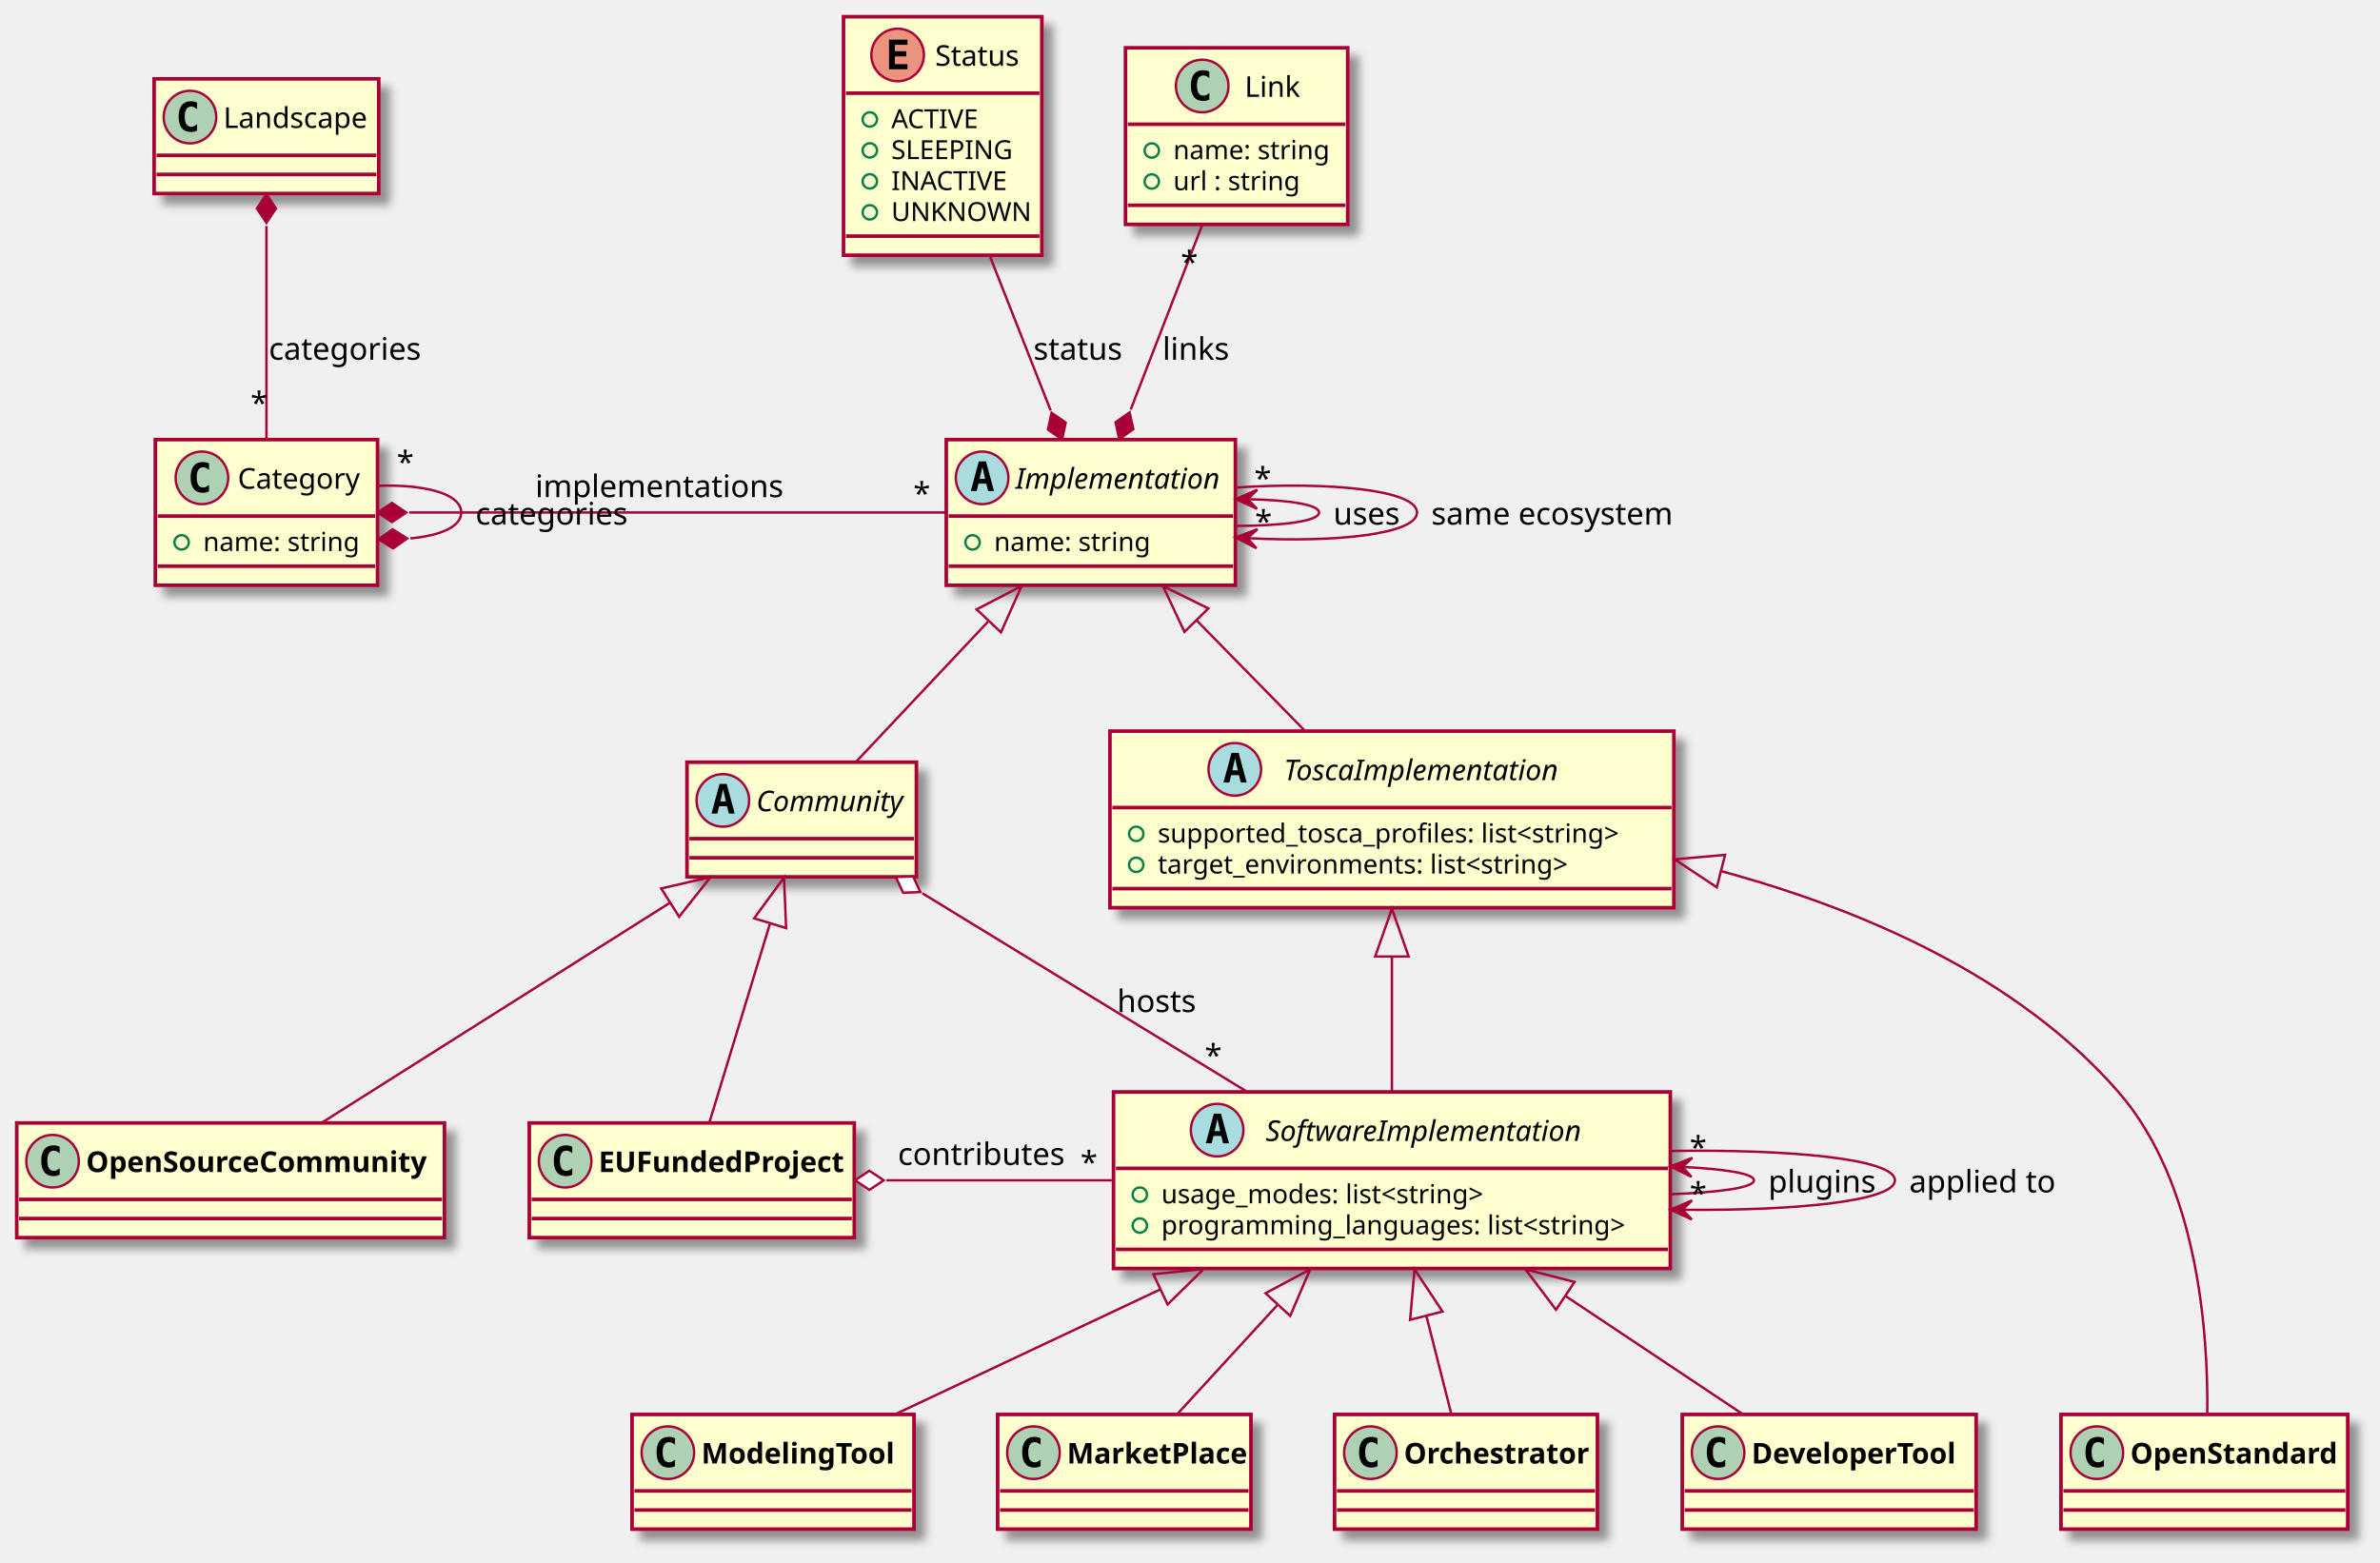
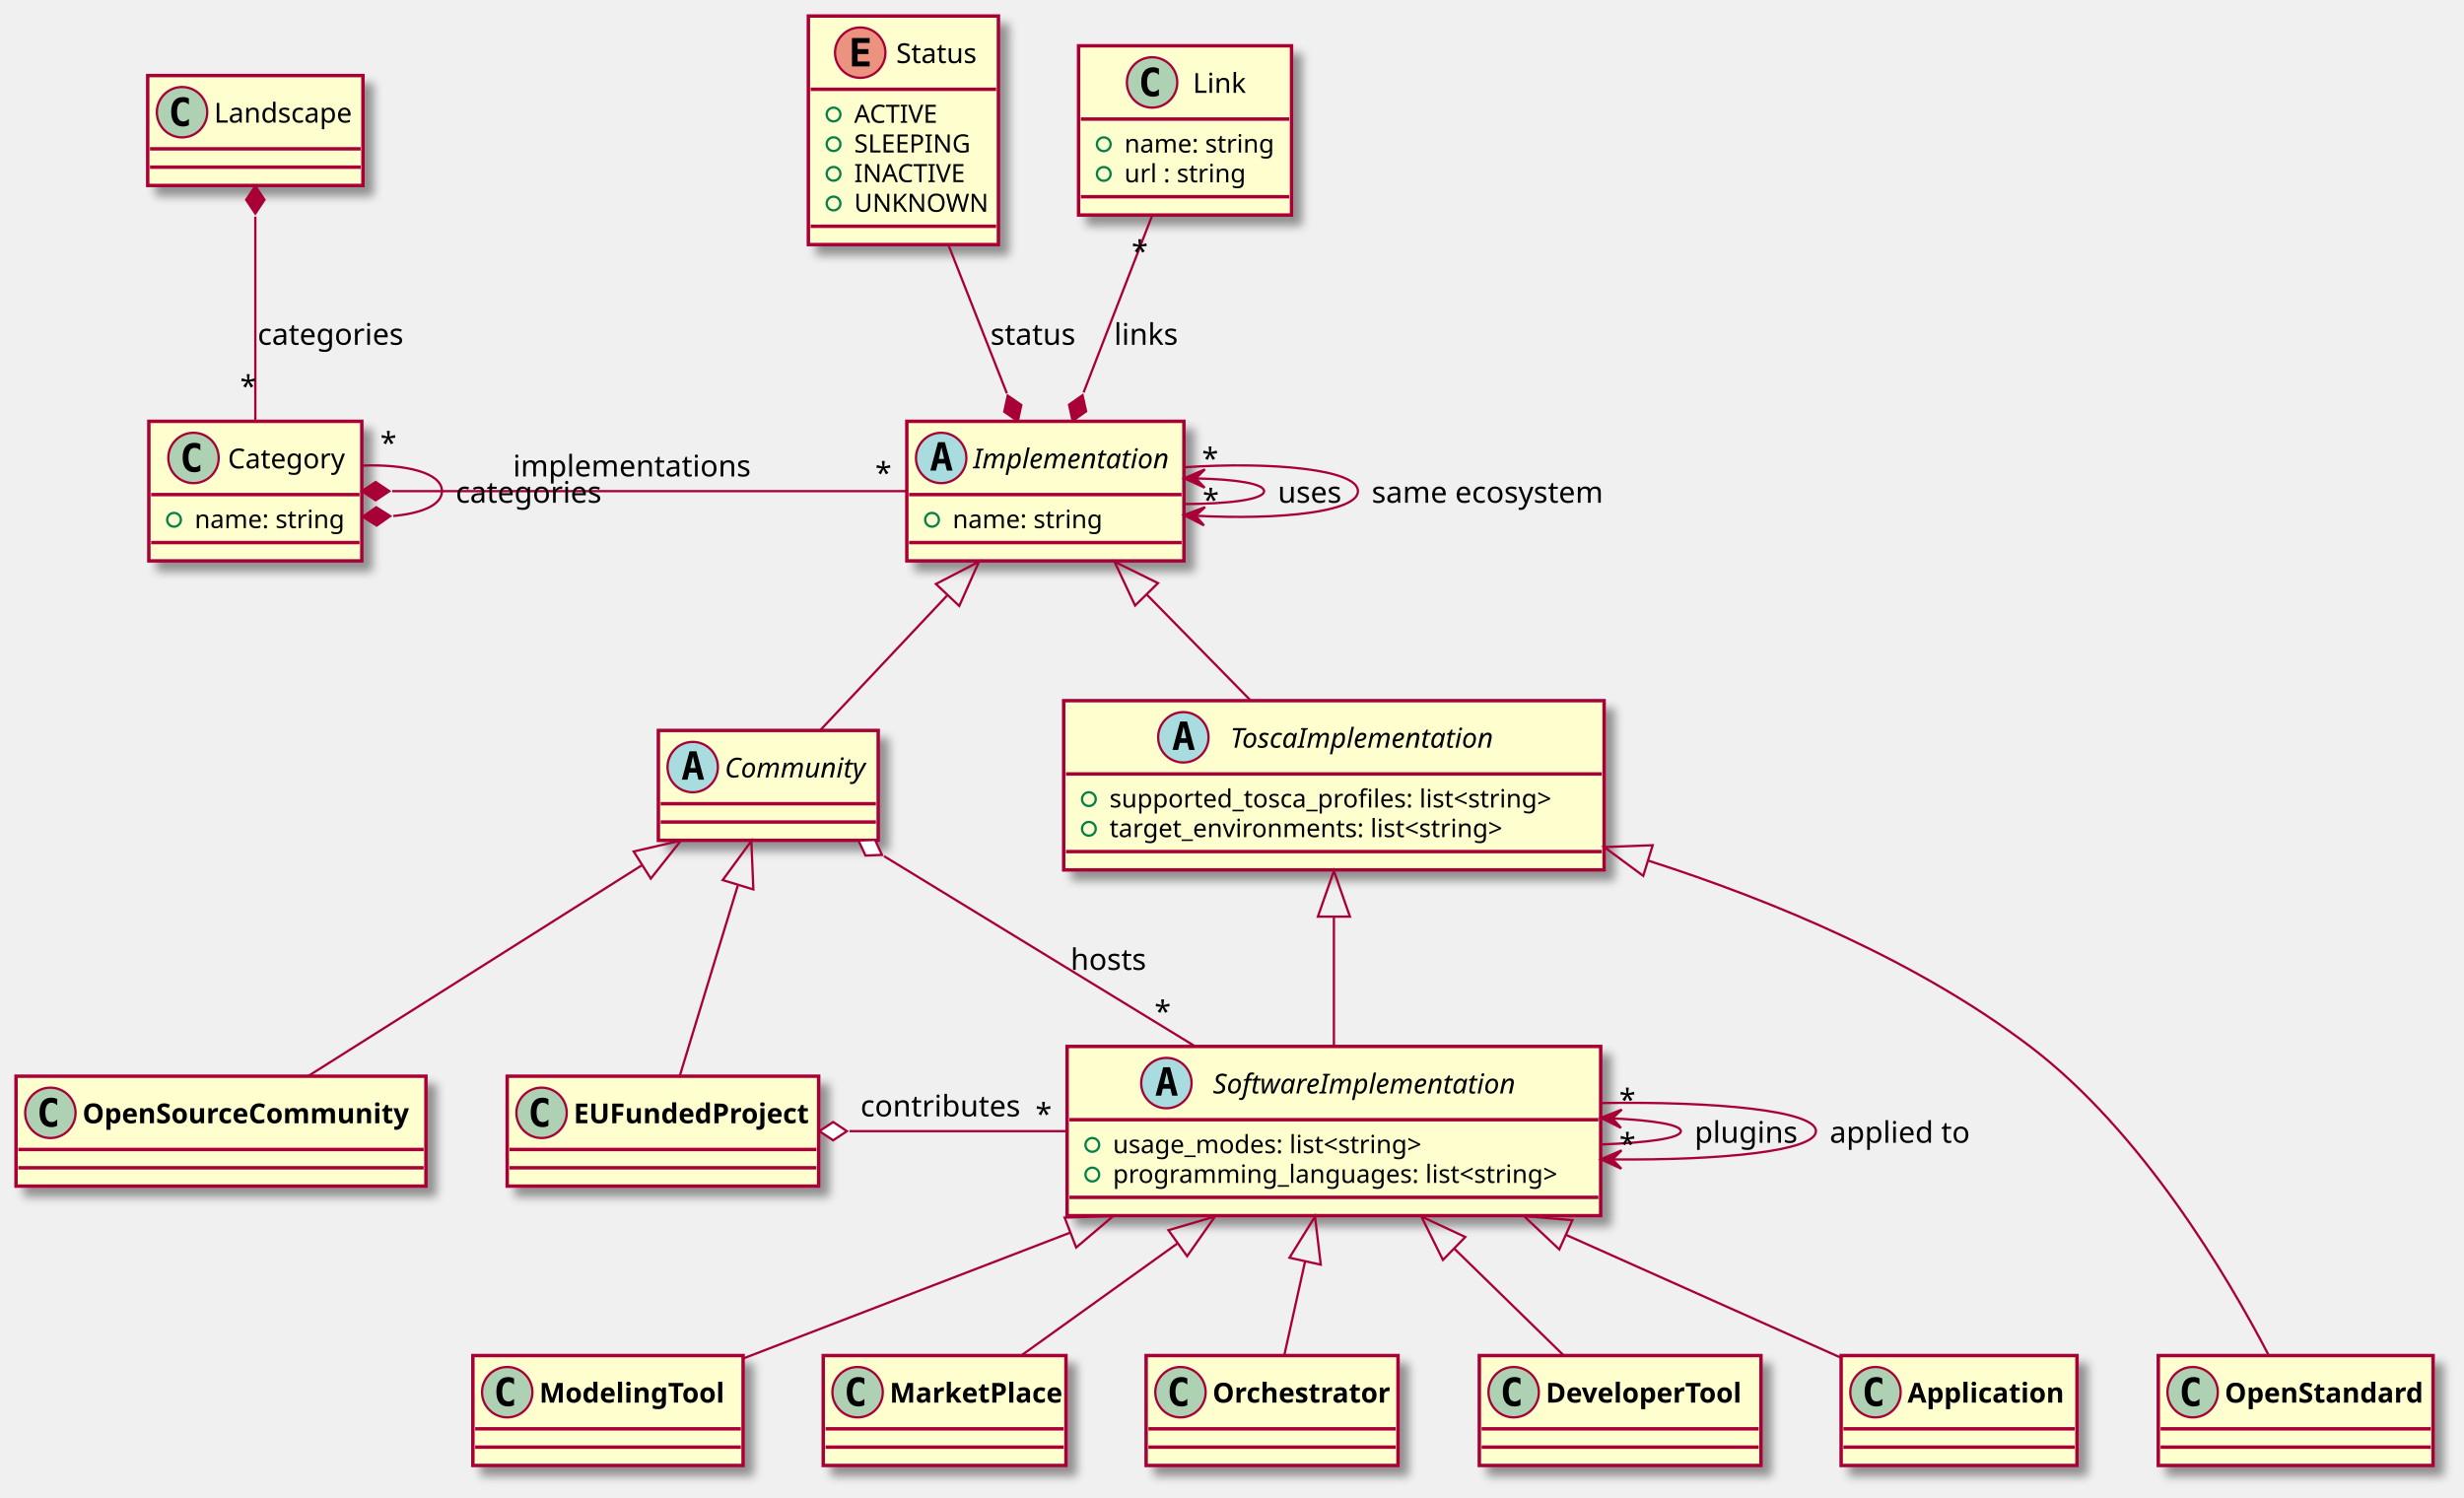
- <svg xmlns="http://www.w3.org/2000/svg" contentScriptType="application/ecmascript" contentStyleType="text/css" height="654px" preserveAspectRatio="none" style="width:996px;height:654px;background:#FFFFFF;" version="1.1" viewBox="0 0 996 654" width="996px" zoomAndPan="magnify">
+ <svg xmlns="http://www.w3.org/2000/svg" contentScriptType="application/ecmascript" contentStyleType="text/css" height="654px" preserveAspectRatio="none" style="width:1076px;height:654px;background:#FFFFFF;" version="1.1" viewBox="0 0 1076 654" width="1076px" zoomAndPan="magnify">
  <defs>
-     <filter height="300%" id="f1uxif52omkjc2" width="300%" x="-1" y="-1">
+     <filter height="300%" id="fv4vhzwgookab" width="300%" x="-1" y="-1">
      <feGaussianBlur result="blurOut" stdDeviation="2.0" />
      <feColorMatrix in="blurOut" result="blurOut2" type="matrix" values="0 0 0 0 0 0 0 0 0 0 0 0 0 0 0 0 0 0 .4 0" />
      <feOffset dx="4.0" dy="4.0" in="blurOut2" result="blurOut3" />
      <feBlend in="SourceGraphic" in2="blurOut3" mode="normal" />
    </filter>
  </defs>
  <g>
-     <rect codeLine="2" fill="#FEFECE" filter="url(#f1uxif52omkjc2)" height="48" id="Landscape" style="stroke:#A80036;stroke-width:1.5;" width="94" x="64.5" y="33" />
+     <rect codeLine="2" fill="#FEFECE" filter="url(#fv4vhzwgookab)" height="48" id="Landscape" style="stroke:#A80036;stroke-width:1.5;" width="94" x="64.5" y="33" />
    <ellipse cx="79.5" cy="49" fill="#ADD1B2" rx="11" ry="11" style="stroke:#A80036;stroke-width:1.0;" />
    <path d="M82.473,54.643 Q81.892,54.942 81.253,55.091 Q80.614,55.241 79.908,55.241 Q77.401,55.241 76.082,53.589 Q74.762,51.937 74.762,48.816 Q74.762,45.687 76.082,44.035 Q77.401,42.383 79.908,42.383 Q80.614,42.383 81.261,42.532 Q81.909,42.682 82.473,42.98 L82.473,45.703 Q81.842,45.122 81.249,44.852 Q80.655,44.583 80.024,44.583 Q78.68,44.583 77.995,45.649 Q77.31,46.716 77.31,48.816 Q77.31,50.908 77.995,51.974 Q78.68,53.041 80.024,53.041 Q80.655,53.041 81.249,52.771 Q81.842,52.502 82.473,51.92 Z " fill="#000000" />
    <text fill="#000000" font-family="sans-serif" font-size="12" lengthAdjust="spacing" textLength="62" x="93.5" y="53.535">Landscape</text>
    <line style="stroke:#A80036;stroke-width:1.5;" x1="65.5" x2="157.5" y1="65" y2="65" />
    <line style="stroke:#A80036;stroke-width:1.5;" x1="65.5" x2="157.5" y1="73" y2="73" />
-     <rect codeLine="4" fill="#FEFECE" filter="url(#f1uxif52omkjc2)" height="60.955" id="Category" style="stroke:#A80036;stroke-width:1.5;" width="93" x="65" y="184" />
+     <rect codeLine="4" fill="#FEFECE" filter="url(#fv4vhzwgookab)" height="60.955" id="Category" style="stroke:#A80036;stroke-width:1.5;" width="93" x="65" y="184" />
    <ellipse cx="84.5" cy="200" fill="#ADD1B2" rx="11" ry="11" style="stroke:#A80036;stroke-width:1.0;" />
    <path d="M87.473,205.643 Q86.892,205.942 86.253,206.091 Q85.614,206.241 84.908,206.241 Q82.401,206.241 81.082,204.589 Q79.762,202.937 79.762,199.816 Q79.762,196.686 81.082,195.035 Q82.401,193.383 84.908,193.383 Q85.614,193.383 86.261,193.532 Q86.909,193.682 87.473,193.981 L87.473,196.703 Q86.842,196.122 86.249,195.852 Q85.655,195.583 85.024,195.583 Q83.68,195.583 82.995,196.649 Q82.31,197.716 82.31,199.816 Q82.31,201.908 82.995,202.974 Q83.68,204.041 85.024,204.041 Q85.655,204.041 86.249,203.771 Q86.842,203.501 87.473,202.92 Z " fill="#000000" />
    <text fill="#000000" font-family="sans-serif" font-size="12" lengthAdjust="spacing" textLength="51" x="99.5" y="204.535">Category</text>
    <line style="stroke:#A80036;stroke-width:1.5;" x1="66" x2="157" y1="216" y2="216" />
    <ellipse cx="76" cy="227" rx="3" ry="3" style="stroke:#038048;stroke-width:1.0;fill:none;" />
    <text fill="#000000" font-family="sans-serif" font-size="11" lengthAdjust="spacing" textLength="67" x="85" y="230.635">name: string</text>
    <line style="stroke:#A80036;stroke-width:1.5;" x1="66" x2="157" y1="236.955" y2="236.955" />
-     <rect codeLine="8" fill="#FEFECE" filter="url(#f1uxif52omkjc2)" height="99.82" id="Status" style="stroke:#A80036;stroke-width:1.5;" width="83" x="353" y="7" />
+     <rect codeLine="8" fill="#FEFECE" filter="url(#fv4vhzwgookab)" height="99.82" id="Status" style="stroke:#A80036;stroke-width:1.5;" width="83" x="353" y="7" />
    <ellipse cx="375.65" cy="23" fill="#EB937F" rx="11" ry="11" style="stroke:#A80036;stroke-width:1.0;" />
    <path d="M379.764,29 L372.045,29 L372.045,16.607 L379.764,16.607 L379.764,18.765 L374.493,18.765 L374.493,21.438 L379.266,21.438 L379.266,23.596 L374.493,23.596 L374.493,26.842 L379.764,26.842 Z " fill="#000000" />
    <text fill="#000000" font-family="sans-serif" font-size="12" lengthAdjust="spacing" textLength="34" x="391.35" y="27.535">Status</text>
    <line style="stroke:#A80036;stroke-width:1.5;" x1="354" x2="435" y1="39" y2="39" />
    <ellipse cx="364" cy="50" rx="3" ry="3" style="stroke:#038048;stroke-width:1.0;fill:none;" />
    <text fill="#000000" font-family="sans-serif" font-size="11" lengthAdjust="spacing" textLength="39" x="373" y="53.635">ACTIVE</text>
    <ellipse cx="364" cy="62.955" rx="3" ry="3" style="stroke:#038048;stroke-width:1.0;fill:none;" />
    <text fill="#000000" font-family="sans-serif" font-size="11" lengthAdjust="spacing" textLength="49" x="373" y="66.59">SLEEPING</text>
    <ellipse cx="364" cy="75.91" rx="3" ry="3" style="stroke:#038048;stroke-width:1.0;fill:none;" />
    <text fill="#000000" font-family="sans-serif" font-size="11" lengthAdjust="spacing" textLength="50" x="373" y="79.545">INACTIVE</text>
    <ellipse cx="364" cy="88.865" rx="3" ry="3" style="stroke:#038048;stroke-width:1.0;fill:none;" />
    <text fill="#000000" font-family="sans-serif" font-size="11" lengthAdjust="spacing" textLength="57" x="373" y="92.5">UNKNOWN</text>
    <line style="stroke:#A80036;stroke-width:1.5;" x1="354" x2="435" y1="98.82" y2="98.82" />
-     <rect codeLine="15" fill="#FEFECE" filter="url(#f1uxif52omkjc2)" height="73.91" id="Link" style="stroke:#A80036;stroke-width:1.5;" width="93" x="471" y="20" />
+     <rect codeLine="15" fill="#FEFECE" filter="url(#fv4vhzwgookab)" height="73.91" id="Link" style="stroke:#A80036;stroke-width:1.5;" width="93" x="471" y="20" />
    <ellipse cx="503.1" cy="36" fill="#ADD1B2" rx="11" ry="11" style="stroke:#A80036;stroke-width:1.0;" />
    <path d="M506.073,41.643 Q505.492,41.942 504.853,42.091 Q504.214,42.241 503.508,42.241 Q501.001,42.241 499.682,40.589 Q498.362,38.937 498.362,35.816 Q498.362,32.687 499.682,31.035 Q501.001,29.383 503.508,29.383 Q504.214,29.383 504.861,29.532 Q505.509,29.682 506.073,29.98 L506.073,32.703 Q505.442,32.122 504.849,31.852 Q504.255,31.582 503.624,31.582 Q502.28,31.582 501.595,32.649 Q500.91,33.716 500.91,35.816 Q500.91,37.908 501.595,38.974 Q502.28,40.041 503.624,40.041 Q504.255,40.041 504.849,39.771 Q505.442,39.502 506.073,38.92 Z " fill="#000000" />
    <text fill="#000000" font-family="sans-serif" font-size="12" lengthAdjust="spacing" textLength="23" x="520.9" y="40.535">Link</text>
    <line style="stroke:#A80036;stroke-width:1.5;" x1="472" x2="563" y1="52" y2="52" />
    <ellipse cx="482" cy="63" rx="3" ry="3" style="stroke:#038048;stroke-width:1.0;fill:none;" />
    <text fill="#000000" font-family="sans-serif" font-size="11" lengthAdjust="spacing" textLength="67" x="491" y="66.635">name: string</text>
    <ellipse cx="482" cy="75.955" rx="3" ry="3" style="stroke:#038048;stroke-width:1.0;fill:none;" />
    <text fill="#000000" font-family="sans-serif" font-size="11" lengthAdjust="spacing" textLength="56" x="491" y="79.59">url : string</text>
    <line style="stroke:#A80036;stroke-width:1.5;" x1="472" x2="563" y1="85.91" y2="85.91" />
-     <rect codeLine="20" fill="#FEFECE" filter="url(#f1uxif52omkjc2)" height="60.955" id="Implementation" style="stroke:#A80036;stroke-width:1.5;" width="121" x="396" y="184" />
+     <rect codeLine="20" fill="#FEFECE" filter="url(#fv4vhzwgookab)" height="60.955" id="Implementation" style="stroke:#A80036;stroke-width:1.5;" width="121" x="396" y="184" />
    <ellipse cx="411" cy="200" fill="#A9DCDF" rx="11" ry="11" style="stroke:#A80036;stroke-width:1.0;" />
    <path d="M411.113,195.348 L409.959,200.42 L412.275,200.42 Z M409.619,193.107 L412.616,193.107 L415.961,205.5 L413.512,205.5 L412.748,202.437 L409.47,202.437 L408.723,205.5 L406.274,205.5 Z " fill="#000000" />
    <text fill="#000000" font-family="sans-serif" font-size="12" font-style="italic" lengthAdjust="spacing" textLength="89" x="425" y="204.535">Implementation</text>
    <line style="stroke:#A80036;stroke-width:1.5;" x1="397" x2="516" y1="216" y2="216" />
    <ellipse cx="407" cy="227" rx="3" ry="3" style="stroke:#038048;stroke-width:1.0;fill:none;" />
    <text fill="#000000" font-family="sans-serif" font-size="11" lengthAdjust="spacing" textLength="67" x="416" y="230.635">name: string</text>
    <line style="stroke:#A80036;stroke-width:1.5;" x1="397" x2="516" y1="236.955" y2="236.955" />
-     <rect codeLine="24" fill="#FEFECE" filter="url(#f1uxif52omkjc2)" height="48" id="Community" style="stroke:#A80036;stroke-width:1.5;" width="96" x="287.5" y="319" />
+     <rect codeLine="24" fill="#FEFECE" filter="url(#fv4vhzwgookab)" height="48" id="Community" style="stroke:#A80036;stroke-width:1.5;" width="96" x="287.5" y="319" />
    <ellipse cx="302.5" cy="335" fill="#A9DCDF" rx="11" ry="11" style="stroke:#A80036;stroke-width:1.0;" />
    <path d="M302.613,330.348 L301.459,335.42 L303.775,335.42 Z M301.119,328.107 L304.116,328.107 L307.461,340.5 L305.012,340.5 L304.248,337.437 L300.97,337.437 L300.223,340.5 L297.774,340.5 Z " fill="#000000" />
    <text fill="#000000" font-family="sans-serif" font-size="12" font-style="italic" lengthAdjust="spacing" textLength="64" x="316.5" y="339.535">Community</text>
    <line style="stroke:#A80036;stroke-width:1.5;" x1="288.5" x2="382.5" y1="351" y2="351" />
    <line style="stroke:#A80036;stroke-width:1.5;" x1="288.5" x2="382.5" y1="359" y2="359" />
-     <rect codeLine="27" fill="#FEFECE" filter="url(#f1uxif52omkjc2)" height="48" id="**EUFundedProject**" style="stroke:#A80036;stroke-width:1.5;" width="136" x="221.5" y="470" />
+     <rect codeLine="27" fill="#FEFECE" filter="url(#fv4vhzwgookab)" height="48" id="**EUFundedProject**" style="stroke:#A80036;stroke-width:1.5;" width="136" x="221.5" y="470" />
    <ellipse cx="236.5" cy="486" fill="#ADD1B2" rx="11" ry="11" style="stroke:#A80036;stroke-width:1.0;" />
    <path d="M239.473,491.643 Q238.892,491.942 238.253,492.091 Q237.614,492.241 236.908,492.241 Q234.401,492.241 233.082,490.589 Q231.762,488.937 231.762,485.816 Q231.762,482.687 233.082,481.035 Q234.401,479.383 236.908,479.383 Q237.614,479.383 238.261,479.532 Q238.909,479.682 239.473,479.981 L239.473,482.703 Q238.842,482.122 238.249,481.852 Q237.655,481.582 237.024,481.582 Q235.68,481.582 234.995,482.649 Q234.31,483.716 234.31,485.816 Q234.31,487.908 234.995,488.974 Q235.68,490.041 237.024,490.041 Q237.655,490.041 238.249,489.771 Q238.842,489.502 239.473,488.92 Z " fill="#000000" />
    <text fill="#000000" font-family="sans-serif" font-size="12" font-weight="bold" lengthAdjust="spacing" textLength="104" x="250.5" y="490.535">EUFundedProject</text>
    <line style="stroke:#A80036;stroke-width:1.5;" x1="222.5" x2="356.5" y1="502" y2="502" />
    <line style="stroke:#A80036;stroke-width:1.5;" x1="222.5" x2="356.5" y1="510" y2="510" />
-     <rect codeLine="30" fill="#FEFECE" filter="url(#f1uxif52omkjc2)" height="48" id="**OpenSourceCommunity**" style="stroke:#A80036;stroke-width:1.5;" width="179" x="7" y="470" />
+     <rect codeLine="30" fill="#FEFECE" filter="url(#fv4vhzwgookab)" height="48" id="**OpenSourceCommunity**" style="stroke:#A80036;stroke-width:1.5;" width="179" x="7" y="470" />
    <ellipse cx="22" cy="486" fill="#ADD1B2" rx="11" ry="11" style="stroke:#A80036;stroke-width:1.0;" />
    <path d="M24.973,491.643 Q24.392,491.942 23.753,492.091 Q23.114,492.241 22.408,492.241 Q19.901,492.241 18.581,490.589 Q17.262,488.937 17.262,485.816 Q17.262,482.687 18.581,481.035 Q19.901,479.383 22.408,479.383 Q23.114,479.383 23.761,479.532 Q24.409,479.682 24.973,479.981 L24.973,482.703 Q24.342,482.122 23.749,481.852 Q23.155,481.582 22.524,481.582 Q21.18,481.582 20.495,482.649 Q19.81,483.716 19.81,485.816 Q19.81,487.908 20.495,488.974 Q21.18,490.041 22.524,490.041 Q23.155,490.041 23.749,489.771 Q24.342,489.502 24.973,488.92 Z " fill="#000000" />
    <text fill="#000000" font-family="sans-serif" font-size="12" font-weight="bold" lengthAdjust="spacing" textLength="147" x="36" y="490.535">OpenSourceCommunity</text>
    <line style="stroke:#A80036;stroke-width:1.5;" x1="8" x2="185" y1="502" y2="502" />
    <line style="stroke:#A80036;stroke-width:1.5;" x1="8" x2="185" y1="510" y2="510" />
-     <rect codeLine="33" fill="#FEFECE" filter="url(#f1uxif52omkjc2)" height="73.91" id="ToscaImplementation" style="stroke:#A80036;stroke-width:1.5;" width="236" x="464.5" y="306" />
+     <rect codeLine="33" fill="#FEFECE" filter="url(#fv4vhzwgookab)" height="73.91" id="ToscaImplementation" style="stroke:#A80036;stroke-width:1.5;" width="236" x="464.5" y="306" />
    <ellipse cx="516.75" cy="322" fill="#A9DCDF" rx="11" ry="11" style="stroke:#A80036;stroke-width:1.0;" />
    <path d="M516.863,317.348 L515.71,322.42 L518.025,322.42 Z M515.369,315.107 L518.366,315.107 L521.711,327.5 L519.262,327.5 L518.499,324.437 L515.22,324.437 L514.473,327.5 L512.024,327.5 Z " fill="#000000" />
    <text fill="#000000" font-family="sans-serif" font-size="12" font-style="italic" lengthAdjust="spacing" textLength="123" x="537.25" y="326.535">ToscaImplementation</text>
    <line style="stroke:#A80036;stroke-width:1.5;" x1="465.5" x2="699.5" y1="338" y2="338" />
    <ellipse cx="475.5" cy="349" rx="3" ry="3" style="stroke:#038048;stroke-width:1.0;fill:none;" />
    <text fill="#000000" font-family="sans-serif" font-size="11" lengthAdjust="spacing" textLength="210" x="484.5" y="352.635">supported_tosca_profiles: list&lt;string&gt;</text>
    <ellipse cx="475.5" cy="361.955" rx="3" ry="3" style="stroke:#038048;stroke-width:1.0;fill:none;" />
    <text fill="#000000" font-family="sans-serif" font-size="11" lengthAdjust="spacing" textLength="184" x="484.5" y="365.59">target_environments: list&lt;string&gt;</text>
    <line style="stroke:#A80036;stroke-width:1.5;" x1="465.5" x2="699.5" y1="371.91" y2="371.91" />
-     <rect codeLine="38" fill="#FEFECE" filter="url(#f1uxif52omkjc2)" height="48" id="**OpenStandard**" style="stroke:#A80036;stroke-width:1.5;" width="120" x="862.5" y="592" />
-     <ellipse cx="877.5" cy="608" fill="#ADD1B2" rx="11" ry="11" style="stroke:#A80036;stroke-width:1.0;" />
-     <path d="M880.473,613.643 Q879.892,613.942 879.253,614.091 Q878.614,614.241 877.908,614.241 Q875.401,614.241 874.082,612.589 Q872.762,610.937 872.762,607.816 Q872.762,604.687 874.082,603.035 Q875.401,601.383 877.908,601.383 Q878.614,601.383 879.261,601.532 Q879.909,601.682 880.473,601.981 L880.473,604.703 Q879.842,604.122 879.249,603.852 Q878.655,603.582 878.024,603.582 Q876.68,603.582 875.995,604.649 Q875.31,605.716 875.31,607.816 Q875.31,609.908 875.995,610.974 Q876.68,612.041 878.024,612.041 Q878.655,612.041 879.249,611.771 Q879.842,611.501 880.473,610.92 Z " fill="#000000" />
-     <text fill="#000000" font-family="sans-serif" font-size="12" font-weight="bold" lengthAdjust="spacing" textLength="88" x="891.5" y="612.535">OpenStandard</text>
-     <line style="stroke:#A80036;stroke-width:1.5;" x1="863.5" x2="981.5" y1="624" y2="624" />
-     <line style="stroke:#A80036;stroke-width:1.5;" x1="863.5" x2="981.5" y1="632" y2="632" />
-     <rect codeLine="41" fill="#FEFECE" filter="url(#f1uxif52omkjc2)" height="73.91" id="SoftwareImplementation" style="stroke:#A80036;stroke-width:1.5;" width="233" x="466" y="457" />
+     <rect codeLine="38" fill="#FEFECE" filter="url(#fv4vhzwgookab)" height="48" id="**OpenStandard**" style="stroke:#A80036;stroke-width:1.5;" width="120" x="942.5" y="592" />
+     <ellipse cx="957.5" cy="608" fill="#ADD1B2" rx="11" ry="11" style="stroke:#A80036;stroke-width:1.0;" />
+     <path d="M960.473,613.643 Q959.892,613.942 959.253,614.091 Q958.614,614.241 957.908,614.241 Q955.401,614.241 954.082,612.589 Q952.762,610.937 952.762,607.816 Q952.762,604.687 954.082,603.035 Q955.401,601.383 957.908,601.383 Q958.614,601.383 959.261,601.532 Q959.909,601.682 960.473,601.981 L960.473,604.703 Q959.842,604.122 959.249,603.852 Q958.655,603.582 958.024,603.582 Q956.68,603.582 955.995,604.649 Q955.31,605.716 955.31,607.816 Q955.31,609.908 955.995,610.974 Q956.68,612.041 958.024,612.041 Q958.655,612.041 959.249,611.771 Q959.842,611.501 960.473,610.92 Z " fill="#000000" />
+     <text fill="#000000" font-family="sans-serif" font-size="12" font-weight="bold" lengthAdjust="spacing" textLength="88" x="971.5" y="612.535">OpenStandard</text>
+     <line style="stroke:#A80036;stroke-width:1.5;" x1="943.5" x2="1061.5" y1="624" y2="624" />
+     <line style="stroke:#A80036;stroke-width:1.5;" x1="943.5" x2="1061.5" y1="632" y2="632" />
+     <rect codeLine="41" fill="#FEFECE" filter="url(#fv4vhzwgookab)" height="73.91" id="SoftwareImplementation" style="stroke:#A80036;stroke-width:1.5;" width="233" x="466" y="457" />
    <ellipse cx="509.35" cy="473" fill="#A9DCDF" rx="11" ry="11" style="stroke:#A80036;stroke-width:1.0;" />
    <path d="M509.463,468.348 L508.31,473.42 L510.625,473.42 Z M507.969,466.107 L510.966,466.107 L514.311,478.5 L511.862,478.5 L511.099,475.437 L507.82,475.437 L507.073,478.5 L504.624,478.5 Z " fill="#000000" />
    <text fill="#000000" font-family="sans-serif" font-size="12" font-style="italic" lengthAdjust="spacing" textLength="138" x="529.65" y="477.535">SoftwareImplementation</text>
    <line style="stroke:#A80036;stroke-width:1.5;" x1="467" x2="698" y1="489" y2="489" />
    <ellipse cx="477" cy="500" rx="3" ry="3" style="stroke:#038048;stroke-width:1.0;fill:none;" />
    <text fill="#000000" font-family="sans-serif" font-size="11" lengthAdjust="spacing" textLength="146" x="486" y="503.635">usage_modes: list&lt;string&gt;</text>
    <ellipse cx="477" cy="512.955" rx="3" ry="3" style="stroke:#038048;stroke-width:1.0;fill:none;" />
    <text fill="#000000" font-family="sans-serif" font-size="11" lengthAdjust="spacing" textLength="207" x="486" y="516.59">programming_languages: list&lt;string&gt;</text>
    <line style="stroke:#A80036;stroke-width:1.5;" x1="467" x2="698" y1="522.91" y2="522.91" />
-     <rect codeLine="46" fill="#FEFECE" filter="url(#f1uxif52omkjc2)" height="48" id="**ModelingTool**" style="stroke:#A80036;stroke-width:1.5;" width="118" x="264.5" y="592" />
-     <ellipse cx="279.5" cy="608" fill="#ADD1B2" rx="11" ry="11" style="stroke:#A80036;stroke-width:1.0;" />
-     <path d="M282.473,613.643 Q281.892,613.942 281.253,614.091 Q280.614,614.241 279.908,614.241 Q277.401,614.241 276.082,612.589 Q274.762,610.937 274.762,607.816 Q274.762,604.687 276.082,603.035 Q277.401,601.383 279.908,601.383 Q280.614,601.383 281.261,601.532 Q281.909,601.682 282.473,601.981 L282.473,604.703 Q281.842,604.122 281.249,603.852 Q280.655,603.582 280.024,603.582 Q278.68,603.582 277.995,604.649 Q277.31,605.716 277.31,607.816 Q277.31,609.908 277.995,610.974 Q278.68,612.041 280.024,612.041 Q280.655,612.041 281.249,611.771 Q281.842,611.501 282.473,610.92 Z " fill="#000000" />
-     <text fill="#000000" font-family="sans-serif" font-size="12" font-weight="bold" lengthAdjust="spacing" textLength="86" x="293.5" y="612.535">ModelingTool</text>
-     <line style="stroke:#A80036;stroke-width:1.5;" x1="265.5" x2="381.5" y1="624" y2="624" />
-     <line style="stroke:#A80036;stroke-width:1.5;" x1="265.5" x2="381.5" y1="632" y2="632" />
-     <rect codeLine="49" fill="#FEFECE" filter="url(#f1uxif52omkjc2)" height="48" id="**MarketPlace**" style="stroke:#A80036;stroke-width:1.5;" width="106" x="417.5" y="592" />
-     <ellipse cx="432.5" cy="608" fill="#ADD1B2" rx="11" ry="11" style="stroke:#A80036;stroke-width:1.0;" />
-     <path d="M435.473,613.643 Q434.892,613.942 434.253,614.091 Q433.614,614.241 432.908,614.241 Q430.401,614.241 429.082,612.589 Q427.762,610.937 427.762,607.816 Q427.762,604.687 429.082,603.035 Q430.401,601.383 432.908,601.383 Q433.614,601.383 434.261,601.532 Q434.909,601.682 435.473,601.981 L435.473,604.703 Q434.842,604.122 434.249,603.852 Q433.655,603.582 433.024,603.582 Q431.68,603.582 430.995,604.649 Q430.31,605.716 430.31,607.816 Q430.31,609.908 430.995,610.974 Q431.68,612.041 433.024,612.041 Q433.655,612.041 434.249,611.771 Q434.842,611.501 435.473,610.92 Z " fill="#000000" />
-     <text fill="#000000" font-family="sans-serif" font-size="12" font-weight="bold" lengthAdjust="spacing" textLength="74" x="446.5" y="612.535">MarketPlace</text>
-     <line style="stroke:#A80036;stroke-width:1.5;" x1="418.5" x2="522.5" y1="624" y2="624" />
-     <line style="stroke:#A80036;stroke-width:1.5;" x1="418.5" x2="522.5" y1="632" y2="632" />
-     <rect codeLine="52" fill="#FEFECE" filter="url(#f1uxif52omkjc2)" height="48" id="**Orchestrator**" style="stroke:#A80036;stroke-width:1.5;" width="110" x="558.5" y="592" />
-     <ellipse cx="573.5" cy="608" fill="#ADD1B2" rx="11" ry="11" style="stroke:#A80036;stroke-width:1.0;" />
-     <path d="M576.473,613.643 Q575.892,613.942 575.253,614.091 Q574.614,614.241 573.908,614.241 Q571.401,614.241 570.082,612.589 Q568.762,610.937 568.762,607.816 Q568.762,604.687 570.082,603.035 Q571.401,601.383 573.908,601.383 Q574.614,601.383 575.261,601.532 Q575.909,601.682 576.473,601.981 L576.473,604.703 Q575.842,604.122 575.249,603.852 Q574.655,603.582 574.024,603.582 Q572.68,603.582 571.995,604.649 Q571.31,605.716 571.31,607.816 Q571.31,609.908 571.995,610.974 Q572.68,612.041 574.024,612.041 Q574.655,612.041 575.249,611.771 Q575.842,611.501 576.473,610.92 Z " fill="#000000" />
-     <text fill="#000000" font-family="sans-serif" font-size="12" font-weight="bold" lengthAdjust="spacing" textLength="78" x="587.5" y="612.535">Orchestrator</text>
-     <line style="stroke:#A80036;stroke-width:1.5;" x1="559.5" x2="667.5" y1="624" y2="624" />
-     <line style="stroke:#A80036;stroke-width:1.5;" x1="559.5" x2="667.5" y1="632" y2="632" />
-     <rect codeLine="55" fill="#FEFECE" filter="url(#f1uxif52omkjc2)" height="48" id="**DeveloperTool**" style="stroke:#A80036;stroke-width:1.5;" width="123" x="704" y="592" />
-     <ellipse cx="719" cy="608" fill="#ADD1B2" rx="11" ry="11" style="stroke:#A80036;stroke-width:1.0;" />
-     <path d="M721.973,613.643 Q721.392,613.942 720.753,614.091 Q720.114,614.241 719.408,614.241 Q716.901,614.241 715.582,612.589 Q714.262,610.937 714.262,607.816 Q714.262,604.687 715.582,603.035 Q716.901,601.383 719.408,601.383 Q720.114,601.383 720.761,601.532 Q721.409,601.682 721.973,601.981 L721.973,604.703 Q721.342,604.122 720.749,603.852 Q720.155,603.582 719.524,603.582 Q718.18,603.582 717.495,604.649 Q716.81,605.716 716.81,607.816 Q716.81,609.908 717.495,610.974 Q718.18,612.041 719.524,612.041 Q720.155,612.041 720.749,611.771 Q721.342,611.501 721.973,610.92 Z " fill="#000000" />
-     <text fill="#000000" font-family="sans-serif" font-size="12" font-weight="bold" lengthAdjust="spacing" textLength="91" x="733" y="612.535">DeveloperTool</text>
-     <line style="stroke:#A80036;stroke-width:1.5;" x1="705" x2="826" y1="624" y2="624" />
-     <line style="stroke:#A80036;stroke-width:1.5;" x1="705" x2="826" y1="632" y2="632" />
+     <rect codeLine="46" fill="#FEFECE" filter="url(#fv4vhzwgookab)" height="48" id="**ModelingTool**" style="stroke:#A80036;stroke-width:1.5;" width="118" x="206.5" y="592" />
+     <ellipse cx="221.5" cy="608" fill="#ADD1B2" rx="11" ry="11" style="stroke:#A80036;stroke-width:1.0;" />
+     <path d="M224.473,613.643 Q223.892,613.942 223.253,614.091 Q222.614,614.241 221.908,614.241 Q219.401,614.241 218.082,612.589 Q216.762,610.937 216.762,607.816 Q216.762,604.687 218.082,603.035 Q219.401,601.383 221.908,601.383 Q222.614,601.383 223.261,601.532 Q223.909,601.682 224.473,601.981 L224.473,604.703 Q223.842,604.122 223.249,603.852 Q222.655,603.582 222.024,603.582 Q220.68,603.582 219.995,604.649 Q219.31,605.716 219.31,607.816 Q219.31,609.908 219.995,610.974 Q220.68,612.041 222.024,612.041 Q222.655,612.041 223.249,611.771 Q223.842,611.501 224.473,610.92 Z " fill="#000000" />
+     <text fill="#000000" font-family="sans-serif" font-size="12" font-weight="bold" lengthAdjust="spacing" textLength="86" x="235.5" y="612.535">ModelingTool</text>
+     <line style="stroke:#A80036;stroke-width:1.5;" x1="207.5" x2="323.5" y1="624" y2="624" />
+     <line style="stroke:#A80036;stroke-width:1.5;" x1="207.5" x2="323.5" y1="632" y2="632" />
+     <rect codeLine="49" fill="#FEFECE" filter="url(#fv4vhzwgookab)" height="48" id="**MarketPlace**" style="stroke:#A80036;stroke-width:1.5;" width="106" x="359.5" y="592" />
+     <ellipse cx="374.5" cy="608" fill="#ADD1B2" rx="11" ry="11" style="stroke:#A80036;stroke-width:1.0;" />
+     <path d="M377.473,613.643 Q376.892,613.942 376.253,614.091 Q375.614,614.241 374.908,614.241 Q372.401,614.241 371.082,612.589 Q369.762,610.937 369.762,607.816 Q369.762,604.687 371.082,603.035 Q372.401,601.383 374.908,601.383 Q375.614,601.383 376.261,601.532 Q376.909,601.682 377.473,601.981 L377.473,604.703 Q376.842,604.122 376.249,603.852 Q375.655,603.582 375.024,603.582 Q373.68,603.582 372.995,604.649 Q372.31,605.716 372.31,607.816 Q372.31,609.908 372.995,610.974 Q373.68,612.041 375.024,612.041 Q375.655,612.041 376.249,611.771 Q376.842,611.501 377.473,610.92 Z " fill="#000000" />
+     <text fill="#000000" font-family="sans-serif" font-size="12" font-weight="bold" lengthAdjust="spacing" textLength="74" x="388.5" y="612.535">MarketPlace</text>
+     <line style="stroke:#A80036;stroke-width:1.5;" x1="360.5" x2="464.5" y1="624" y2="624" />
+     <line style="stroke:#A80036;stroke-width:1.5;" x1="360.5" x2="464.5" y1="632" y2="632" />
+     <rect codeLine="52" fill="#FEFECE" filter="url(#fv4vhzwgookab)" height="48" id="**Orchestrator**" style="stroke:#A80036;stroke-width:1.5;" width="110" x="500.5" y="592" />
+     <ellipse cx="515.5" cy="608" fill="#ADD1B2" rx="11" ry="11" style="stroke:#A80036;stroke-width:1.0;" />
+     <path d="M518.473,613.643 Q517.892,613.942 517.253,614.091 Q516.614,614.241 515.908,614.241 Q513.401,614.241 512.082,612.589 Q510.762,610.937 510.762,607.816 Q510.762,604.687 512.082,603.035 Q513.401,601.383 515.908,601.383 Q516.614,601.383 517.261,601.532 Q517.909,601.682 518.473,601.981 L518.473,604.703 Q517.842,604.122 517.249,603.852 Q516.655,603.582 516.024,603.582 Q514.68,603.582 513.995,604.649 Q513.31,605.716 513.31,607.816 Q513.31,609.908 513.995,610.974 Q514.68,612.041 516.024,612.041 Q516.655,612.041 517.249,611.771 Q517.842,611.501 518.473,610.92 Z " fill="#000000" />
+     <text fill="#000000" font-family="sans-serif" font-size="12" font-weight="bold" lengthAdjust="spacing" textLength="78" x="529.5" y="612.535">Orchestrator</text>
+     <line style="stroke:#A80036;stroke-width:1.5;" x1="501.5" x2="609.5" y1="624" y2="624" />
+     <line style="stroke:#A80036;stroke-width:1.5;" x1="501.5" x2="609.5" y1="632" y2="632" />
+     <rect codeLine="55" fill="#FEFECE" filter="url(#fv4vhzwgookab)" height="48" id="**DeveloperTool**" style="stroke:#A80036;stroke-width:1.5;" width="123" x="646" y="592" />
+     <ellipse cx="661" cy="608" fill="#ADD1B2" rx="11" ry="11" style="stroke:#A80036;stroke-width:1.0;" />
+     <path d="M663.973,613.643 Q663.392,613.942 662.753,614.091 Q662.114,614.241 661.408,614.241 Q658.901,614.241 657.582,612.589 Q656.262,610.937 656.262,607.816 Q656.262,604.687 657.582,603.035 Q658.901,601.383 661.408,601.383 Q662.114,601.383 662.761,601.532 Q663.409,601.682 663.973,601.981 L663.973,604.703 Q663.342,604.122 662.749,603.852 Q662.155,603.582 661.524,603.582 Q660.18,603.582 659.495,604.649 Q658.81,605.716 658.81,607.816 Q658.81,609.908 659.495,610.974 Q660.18,612.041 661.524,612.041 Q662.155,612.041 662.749,611.771 Q663.342,611.501 663.973,610.92 Z " fill="#000000" />
+     <text fill="#000000" font-family="sans-serif" font-size="12" font-weight="bold" lengthAdjust="spacing" textLength="91" x="675" y="612.535">DeveloperTool</text>
+     <line style="stroke:#A80036;stroke-width:1.5;" x1="647" x2="768" y1="624" y2="624" />
+     <line style="stroke:#A80036;stroke-width:1.5;" x1="647" x2="768" y1="632" y2="632" />
+     <rect codeLine="58" fill="#FEFECE" filter="url(#fv4vhzwgookab)" height="48" id="**Application**" style="stroke:#A80036;stroke-width:1.5;" width="103" x="804" y="592" />
+     <ellipse cx="819" cy="608" fill="#ADD1B2" rx="11" ry="11" style="stroke:#A80036;stroke-width:1.0;" />
+     <path d="M821.973,613.643 Q821.392,613.942 820.753,614.091 Q820.114,614.241 819.408,614.241 Q816.901,614.241 815.582,612.589 Q814.262,610.937 814.262,607.816 Q814.262,604.687 815.582,603.035 Q816.901,601.383 819.408,601.383 Q820.114,601.383 820.761,601.532 Q821.409,601.682 821.973,601.981 L821.973,604.703 Q821.342,604.122 820.749,603.852 Q820.155,603.582 819.524,603.582 Q818.18,603.582 817.495,604.649 Q816.81,605.716 816.81,607.816 Q816.81,609.908 817.495,610.974 Q818.18,612.041 819.524,612.041 Q820.155,612.041 820.749,611.771 Q821.342,611.501 821.973,610.92 Z " fill="#000000" />
+     <text fill="#000000" font-family="sans-serif" font-size="12" font-weight="bold" lengthAdjust="spacing" textLength="71" x="833" y="612.535">Application</text>
+     <line style="stroke:#A80036;stroke-width:1.5;" x1="805" x2="906" y1="624" y2="624" />
+     <line style="stroke:#A80036;stroke-width:1.5;" x1="805" x2="906" y1="632" y2="632" />
    <path d="M413.533,260.13 C394.86,279.96 373.748,302.381 358.197,318.896 " fill="none" id="Implementation-backto-Community" style="stroke:#A80036;stroke-width:1.0;" />
    <polygon fill="none" points="408.71,255.041,427.517,245.279,418.903,264.639,408.71,255.041" style="stroke:#A80036;stroke-width:1.0;" />
    <path d="M322.169,386.76 C313.932,413.798 303.673,447.475 296.872,469.799 " fill="none" id="Community-backto-**EUFundedProject**" style="stroke:#A80036;stroke-width:1.0;" />
    <polygon fill="none" points="315.585,384.353,328.109,367.261,328.977,388.433,315.585,384.353" style="stroke:#A80036;stroke-width:1.0;" />
    <path d="M280.264,377.898 C235.569,406.136 173.801,445.161 134.499,469.993 " fill="none" id="Community-backto-**OpenSourceCommunity**" style="stroke:#A80036;stroke-width:1.0;" />
    <polygon fill="none" points="276.719,371.858,297.365,367.093,284.196,383.694,276.719,371.858" style="stroke:#A80036;stroke-width:1.0;" />
    <path d="M500.774,259.652 C515.504,274.674 531.736,291.228 545.826,305.598 " fill="none" id="Implementation-backto-ToscaImplementation" style="stroke:#A80036;stroke-width:1.0;" />
    <polygon fill="none" points="495.685,264.46,486.68,245.279,505.681,254.658,495.685,264.46" style="stroke:#A80036;stroke-width:1.0;" />
-     <path d="M720.538,364.671 C779.493,380.736 844.303,408.63 886.5,457 C919.804,495.177 924.135,557.702 923.728,591.861 " fill="none" id="ToscaImplementation-backto-**OpenStandard**" style="stroke:#A80036;stroke-width:1.0;" />
-     <polygon fill="none" points="718.473,371.369,700.81,359.664,721.918,357.799,718.473,371.369" style="stroke:#A80036;stroke-width:1.0;" />
+     <path d="M719.839,375.88 C775.305,393.695 837.616,419.866 886.5,457 C935.341,494.101 972.721,557.345 990.699,591.83 " fill="none" id="ToscaImplementation-backto-**OpenStandard**" style="stroke:#A80036;stroke-width:1.0;" />
+     <polygon fill="none" points="717.584,382.51,700.538,369.923,721.713,369.133,717.584,382.51" style="stroke:#A80036;stroke-width:1.0;" />
    <path d="M582.5,400.359 C582.5,419.287 582.5,439.832 582.5,456.842 " fill="none" id="ToscaImplementation-backto-SoftwareImplementation" style="stroke:#A80036;stroke-width:1.0;" />
    <polygon fill="none" points="575.5,400.326,582.5,380.326,589.5,400.326,575.5,400.326" style="stroke:#A80036;stroke-width:1.0;" />
-     <path d="M485.591,539.648 C447.857,557.423 406.175,577.057 374.529,591.963 " fill="none" id="SoftwareImplementation-backto-**ModelingTool**" style="stroke:#A80036;stroke-width:1.0;" />
-     <polygon fill="none" points="482.66,533.291,503.737,531.101,488.626,545.956,482.66,533.291" style="stroke:#A80036;stroke-width:1.0;" />
-     <path d="M534.706,546.062 C520.16,561.906 504.86,578.572 492.845,591.659 " fill="none" id="SoftwareImplementation-backto-**MarketPlace**" style="stroke:#A80036;stroke-width:1.0;" />
-     <polygon fill="none" points="529.606,541.266,548.288,531.267,539.919,550.734,529.606,541.266" style="stroke:#A80036;stroke-width:1.0;" />
-     <path d="M596.979,550.984 C600.618,565.304 604.332,579.921 607.315,591.659 " fill="none" id="SoftwareImplementation-backto-**Orchestrator**" style="stroke:#A80036;stroke-width:1.0;" />
-     <polygon fill="none" points="590.111,552.375,591.97,531.267,603.679,548.927,590.111,552.375" style="stroke:#A80036;stroke-width:1.0;" />
-     <path d="M655.166,542.444 C680.616,559.41 708.097,577.731 729.266,591.844 " fill="none" id="SoftwareImplementation-backto-**DeveloperTool**" style="stroke:#A80036;stroke-width:1.0;" />
-     <polygon fill="none" points="651.159,548.185,638.4,531.267,658.924,536.537,651.159,548.185" style="stroke:#A80036;stroke-width:1.0;" />
-     <path codeLine="58" d="M111.5,94.612 C111.5,121.944 111.5,158.468 111.5,183.992 " fill="none" id="Landscape-backto-Category" style="stroke:#A80036;stroke-width:1.0;" />
+     <path d="M467.191,538.378 C418.823,556.992 364.646,577.843 324.631,593.243 " fill="none" id="SoftwareImplementation-backto-**ModelingTool**" style="stroke:#A80036;stroke-width:1.0;" />
+     <polygon fill="none" points="464.919,531.752,486.098,531.101,469.947,544.817,464.919,531.752" style="stroke:#A80036;stroke-width:1.0;" />
+     <path d="M514.317,542.932 C490.866,559.761 465.637,577.866 446.159,591.844 " fill="none" id="SoftwareImplementation-backto-**MarketPlace**" style="stroke:#A80036;stroke-width:1.0;" />
+     <polygon fill="none" points="510.24,537.241,530.571,531.267,518.403,548.615,510.24,537.241" style="stroke:#A80036;stroke-width:1.0;" />
+     <path d="M569.889,550.984 C566.72,565.304 563.485,579.921 560.887,591.659 " fill="none" id="SoftwareImplementation-backto-**Orchestrator**" style="stroke:#A80036;stroke-width:1.0;" />
+     <polygon fill="none" points="563.096,549.282,574.252,531.267,576.765,552.307,563.096,549.282" style="stroke:#A80036;stroke-width:1.0;" />
+     <path d="M635.09,545.327 C651.547,561.39 668.944,578.37 682.561,591.659 " fill="none" id="SoftwareImplementation-backto-**DeveloperTool**" style="stroke:#A80036;stroke-width:1.0;" />
+     <polygon fill="none" points="630.107,550.246,620.683,531.267,639.885,540.227,630.107,550.246" style="stroke:#A80036;stroke-width:1.0;" />
+     <path d="M683.89,539.31 C724.682,557.539 769.962,577.774 803.764,592.88 " fill="none" id="SoftwareImplementation-backto-**Application**" style="stroke:#A80036;stroke-width:1.0;" />
+     <polygon fill="none" points="680.925,545.652,665.521,531.101,686.637,532.87,680.925,545.652" style="stroke:#A80036;stroke-width:1.0;" />
+     <path codeLine="61" d="M111.5,94.612 C111.5,121.944 111.5,158.468 111.5,183.992 " fill="none" id="Landscape-backto-Category" style="stroke:#A80036;stroke-width:1.0;" />
    <polygon fill="#A80036" points="111.5,81.264,107.5,87.264,111.5,93.264,115.5,87.264,111.5,81.264" style="stroke:#A80036;stroke-width:1.0;" />
    <text fill="#000000" font-family="sans-serif" font-size="13" lengthAdjust="spacing" textLength="65" x="112.5" y="150.568">categories</text>
    <text fill="#000000" font-family="sans-serif" font-size="13" lengthAdjust="spacing" textLength="6" x="104.844" y="173.286">*</text>
-     <path codeLine="59" d="M171.276,214.5 C234.2,214.5 332.721,214.5 395.938,214.5 " fill="none" id="Category-backto-Implementation" style="stroke:#A80036;stroke-width:1.0;" />
+     <path codeLine="62" d="M171.276,214.5 C234.2,214.5 332.721,214.5 395.938,214.5 " fill="none" id="Category-backto-Implementation" style="stroke:#A80036;stroke-width:1.0;" />
    <polygon fill="#A80036" points="158.028,214.5,164.028,218.5,170.028,214.5,164.028,210.5,158.028,214.5" style="stroke:#A80036;stroke-width:1.0;" />
    <text fill="#000000" font-family="sans-serif" font-size="13" lengthAdjust="spacing" textLength="106" x="224" y="208.068">implementations</text>
    <text fill="#000000" font-family="sans-serif" font-size="13" lengthAdjust="spacing" textLength="6" x="382.192" y="211.176">*</text>
-     <path codeLine="60" d="M158.401,203.319 C177.211,202.687 193,206.414 193,214.5 C193,220.565 184.119,224.177 171.743,225.338 " fill="none" id="Category-to-Category" style="stroke:#A80036;stroke-width:1.0;" />
+     <path codeLine="63" d="M158.401,203.319 C177.211,202.687 193,206.414 193,214.5 C193,220.565 184.119,224.177 171.743,225.338 " fill="none" id="Category-to-Category" style="stroke:#A80036;stroke-width:1.0;" />
    <polygon fill="#A80036" points="158.401,225.681,164.502,229.525,170.397,225.372,164.296,221.528,158.401,225.681" style="stroke:#A80036;stroke-width:1.0;" />
    <text fill="#000000" font-family="sans-serif" font-size="13" lengthAdjust="spacing" textLength="65" x="199" y="219.568">categories</text>
    <text fill="#000000" font-family="sans-serif" font-size="13" lengthAdjust="spacing" textLength="6" x="166.042" y="198.054">*</text>
-     <path codeLine="61" d="M414.288,107.267 C422.466,128.043 431.848,151.877 439.687,171.79 " fill="none" id="Status-to-Implementation" style="stroke:#A80036;stroke-width:1.0;" />
+     <path codeLine="64" d="M414.288,107.267 C422.466,128.043 431.848,151.877 439.687,171.79 " fill="none" id="Status-to-Implementation" style="stroke:#A80036;stroke-width:1.0;" />
    <polygon fill="#A80036" points="444.465,183.928,445.99,176.88,440.07,172.762,438.546,179.81,444.465,183.928" style="stroke:#A80036;stroke-width:1.0;" />
    <text fill="#000000" font-family="sans-serif" font-size="13" lengthAdjust="spacing" textLength="39" x="432.5" y="150.568">status</text>
-     <path codeLine="62" d="M503.044,94.325 C494.085,117.458 482.543,147.257 473.195,171.394 " fill="none" id="Link-to-Implementation" style="stroke:#A80036;stroke-width:1.0;" />
+     <path codeLine="65" d="M503.044,94.325 C494.085,117.458 482.543,147.257 473.195,171.394 " fill="none" id="Link-to-Implementation" style="stroke:#A80036;stroke-width:1.0;" />
    <polygon fill="#A80036" points="468.395,183.788,474.292,179.637,472.729,172.598,466.832,176.748,468.395,183.788" style="stroke:#A80036;stroke-width:1.0;" />
    <text fill="#000000" font-family="sans-serif" font-size="13" lengthAdjust="spacing" textLength="31" x="486.5" y="150.568">links</text>
    <text fill="#000000" font-family="sans-serif" font-size="13" lengthAdjust="spacing" textLength="6" x="494.153" y="114.351">*</text>
-     <path codeLine="63" d="M370.98,494 C400.328,494 434.043,494 465.806,494 " fill="none" id="**EUFundedProject**-backto-SoftwareImplementation" style="stroke:#A80036;stroke-width:1.0;" />
+     <path codeLine="66" d="M370.98,494 C400.328,494 434.043,494 465.806,494 " fill="none" id="**EUFundedProject**-backto-SoftwareImplementation" style="stroke:#A80036;stroke-width:1.0;" />
    <polygon fill="#FFFFFF" points="357.826,494,363.826,498,369.826,494,363.826,490,357.826,494" style="stroke:#A80036;stroke-width:1.0;" />
    <text fill="#000000" font-family="sans-serif" font-size="13" lengthAdjust="spacing" textLength="72" x="375.75" y="487.568">contributes</text>
    <text fill="#000000" font-family="sans-serif" font-size="13" lengthAdjust="spacing" textLength="6" x="452.138" y="491.101">*</text>
-     <path codeLine="64" d="M386.059,373.909 C425.308,397.903 479.874,431.261 521.539,456.732 " fill="none" id="Community-backto-SoftwareImplementation" style="stroke:#A80036;stroke-width:1.0;" />
+     <path codeLine="67" d="M386.059,373.909 C425.308,397.903 479.874,431.261 521.539,456.732 " fill="none" id="Community-backto-SoftwareImplementation" style="stroke:#A80036;stroke-width:1.0;" />
    <polygon fill="#FFFFFF" points="374.911,367.093,377.944,373.636,385.149,373.353,382.116,366.81,374.911,367.093" style="stroke:#A80036;stroke-width:1.0;" />
    <text fill="#000000" font-family="sans-serif" font-size="13" lengthAdjust="spacing" textLength="35" x="467.5" y="423.568">hosts</text>
    <text fill="#000000" font-family="sans-serif" font-size="13" lengthAdjust="spacing" textLength="6" x="504.146" y="446.362">*</text>
-     <path codeLine="65" d="M522.474,208.94 C539.333,209.302 552,211.155 552,214.5 C552,218.191 536.577,220.066 517.117,220.124 " fill="none" id="Implementation-backto-Implementation" style="stroke:#A80036;stroke-width:1.0;" />
+     <path codeLine="68" d="M522.474,208.94 C539.333,209.302 552,211.155 552,214.5 C552,218.191 536.577,220.066 517.117,220.124 " fill="none" id="Implementation-backto-Implementation" style="stroke:#A80036;stroke-width:1.0;" />
    <polygon fill="#A80036" points="517.117,208.876,526.069,212.984,522.117,208.936,526.165,204.985,517.117,208.876" style="stroke:#A80036;stroke-width:1.0;" />
    <text fill="#000000" font-family="sans-serif" font-size="13" lengthAdjust="spacing" textLength="29" x="558" y="219.568">uses</text>
    <text fill="#000000" font-family="sans-serif" font-size="13" lengthAdjust="spacing" textLength="6" x="524.87" y="204.867">*</text>
-     <path codeLine="66" d="M517.03,204.067 C555.528,201.501 593,204.978 593,214.5 C593,223.575 558.958,227.16 522.433,225.254 " fill="none" id="Implementation-to-Implementation" style="stroke:#A80036;stroke-width:1.0;" />
+     <path codeLine="69" d="M517.03,204.067 C555.528,201.501 593,204.978 593,214.5 C593,223.575 558.958,227.16 522.433,225.254 " fill="none" id="Implementation-to-Implementation" style="stroke:#A80036;stroke-width:1.0;" />
    <polygon fill="#A80036" points="517.03,224.933,525.777,229.459,522.021,225.229,526.251,221.474,517.03,224.933" style="stroke:#A80036;stroke-width:1.0;" />
    <text fill="#000000" font-family="sans-serif" font-size="13" lengthAdjust="spacing" textLength="104" x="599" y="219.568">same ecosystem</text>
    <text fill="#000000" font-family="sans-serif" font-size="13" lengthAdjust="spacing" textLength="6" x="525.169" y="222.9">*</text>
-     <path codeLine="67" d="M704.225,488.411 C722.009,489.294 734,491.157 734,494 C734,497.11 719.649,499.048 699.06,499.813 " fill="none" id="SoftwareImplementation-backto-SoftwareImplementation" style="stroke:#A80036;stroke-width:1.0;" />
+     <path codeLine="70" d="M704.225,488.411 C722.009,489.294 734,491.157 734,494 C734,497.11 719.649,499.048 699.06,499.813 " fill="none" id="SoftwareImplementation-backto-SoftwareImplementation" style="stroke:#A80036;stroke-width:1.0;" />
    <polygon fill="#A80036" points="699.06,488.187,707.879,492.572,704.056,488.403,708.225,484.58,699.06,488.187" style="stroke:#A80036;stroke-width:1.0;" />
    <text fill="#000000" font-family="sans-serif" font-size="13" lengthAdjust="spacing" textLength="47" x="740" y="499.068">plugins</text>
    <text fill="#000000" font-family="sans-serif" font-size="13" lengthAdjust="spacing" textLength="6" x="707.093" y="484.875">*</text>
-     <path codeLine="68" d="M699.076,481.721 C749.112,480.932 793,485.025 793,494 C793,502.66 752.143,506.774 704.328,506.344 " fill="none" id="SoftwareImplementation-to-SoftwareImplementation" style="stroke:#A80036;stroke-width:1.0;" />
+     <path codeLine="71" d="M699.076,481.721 C749.112,480.932 793,485.025 793,494 C793,502.66 752.143,506.774 704.328,506.344 " fill="none" id="SoftwareImplementation-to-SoftwareImplementation" style="stroke:#A80036;stroke-width:1.0;" />
    <polygon fill="#A80036" points="699.076,506.279,708.025,510.391,704.075,506.341,708.125,502.392,699.076,506.279" style="stroke:#A80036;stroke-width:1.0;" />
    <text fill="#000000" font-family="sans-serif" font-size="13" lengthAdjust="spacing" textLength="63" x="799" y="499.068">applied to</text>
    <text fill="#000000" font-family="sans-serif" font-size="13" lengthAdjust="spacing" textLength="6" x="707.11" y="504.182">*</text>
  </g>
</svg>
